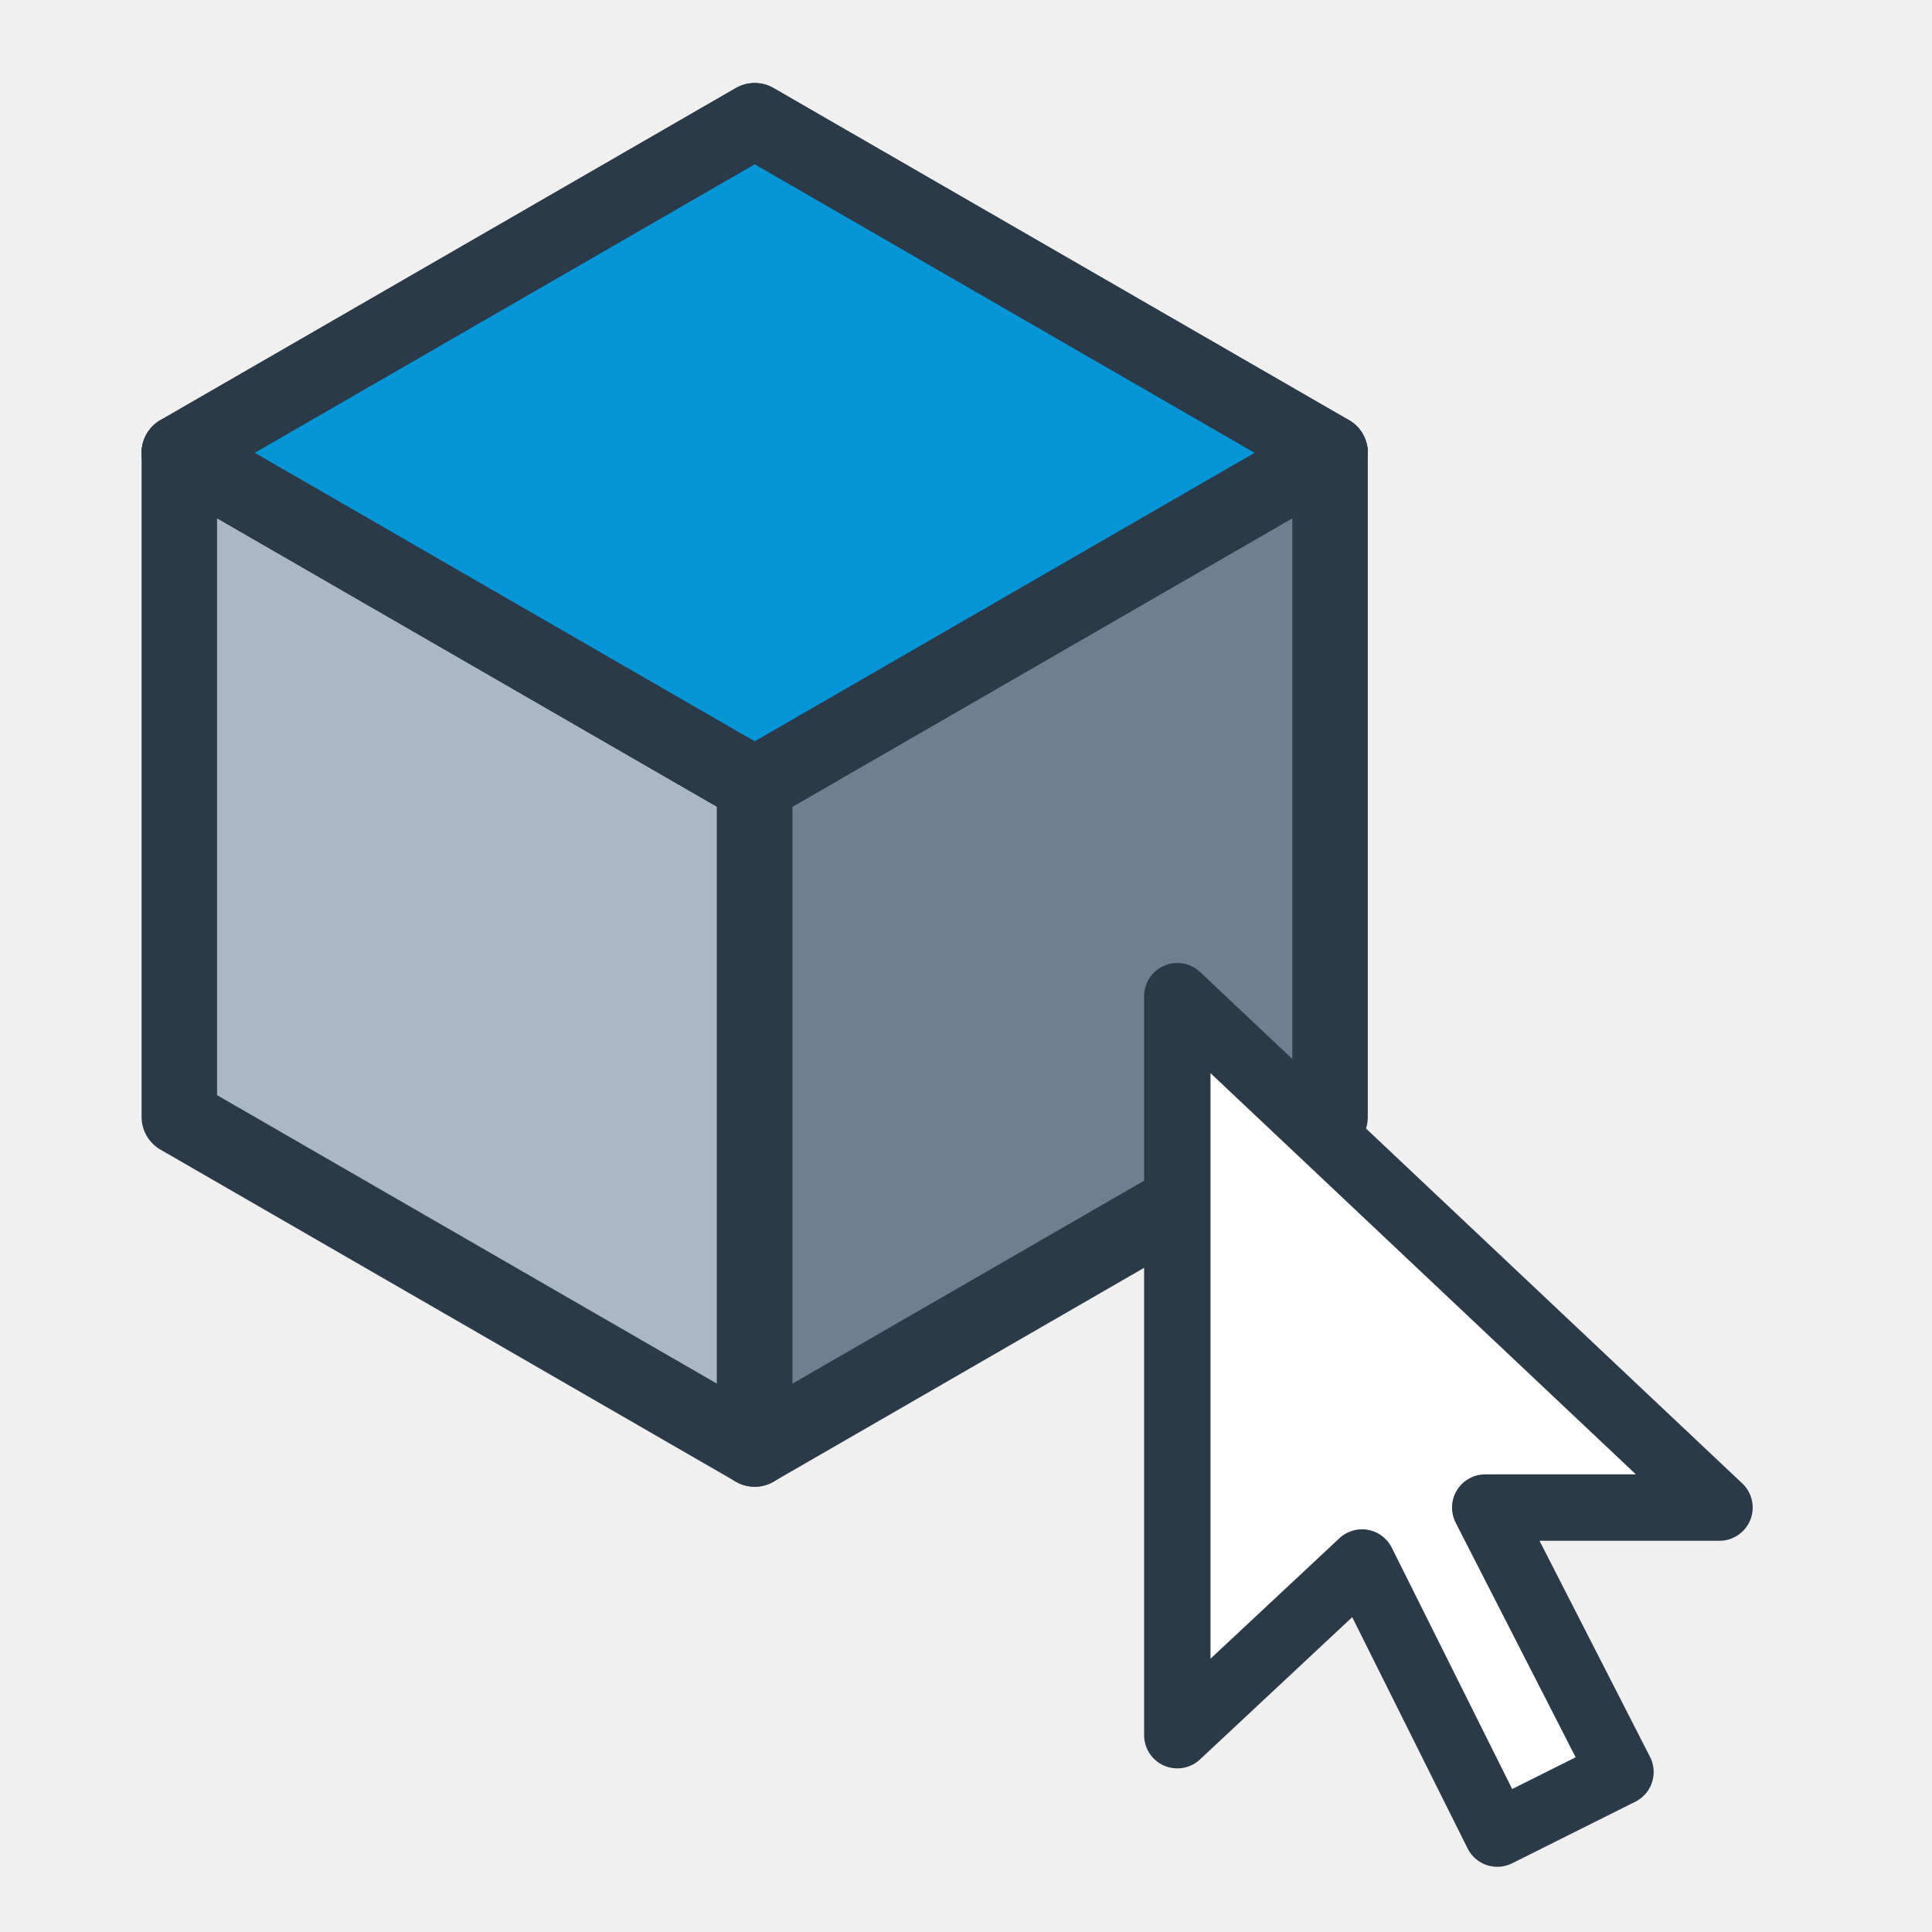
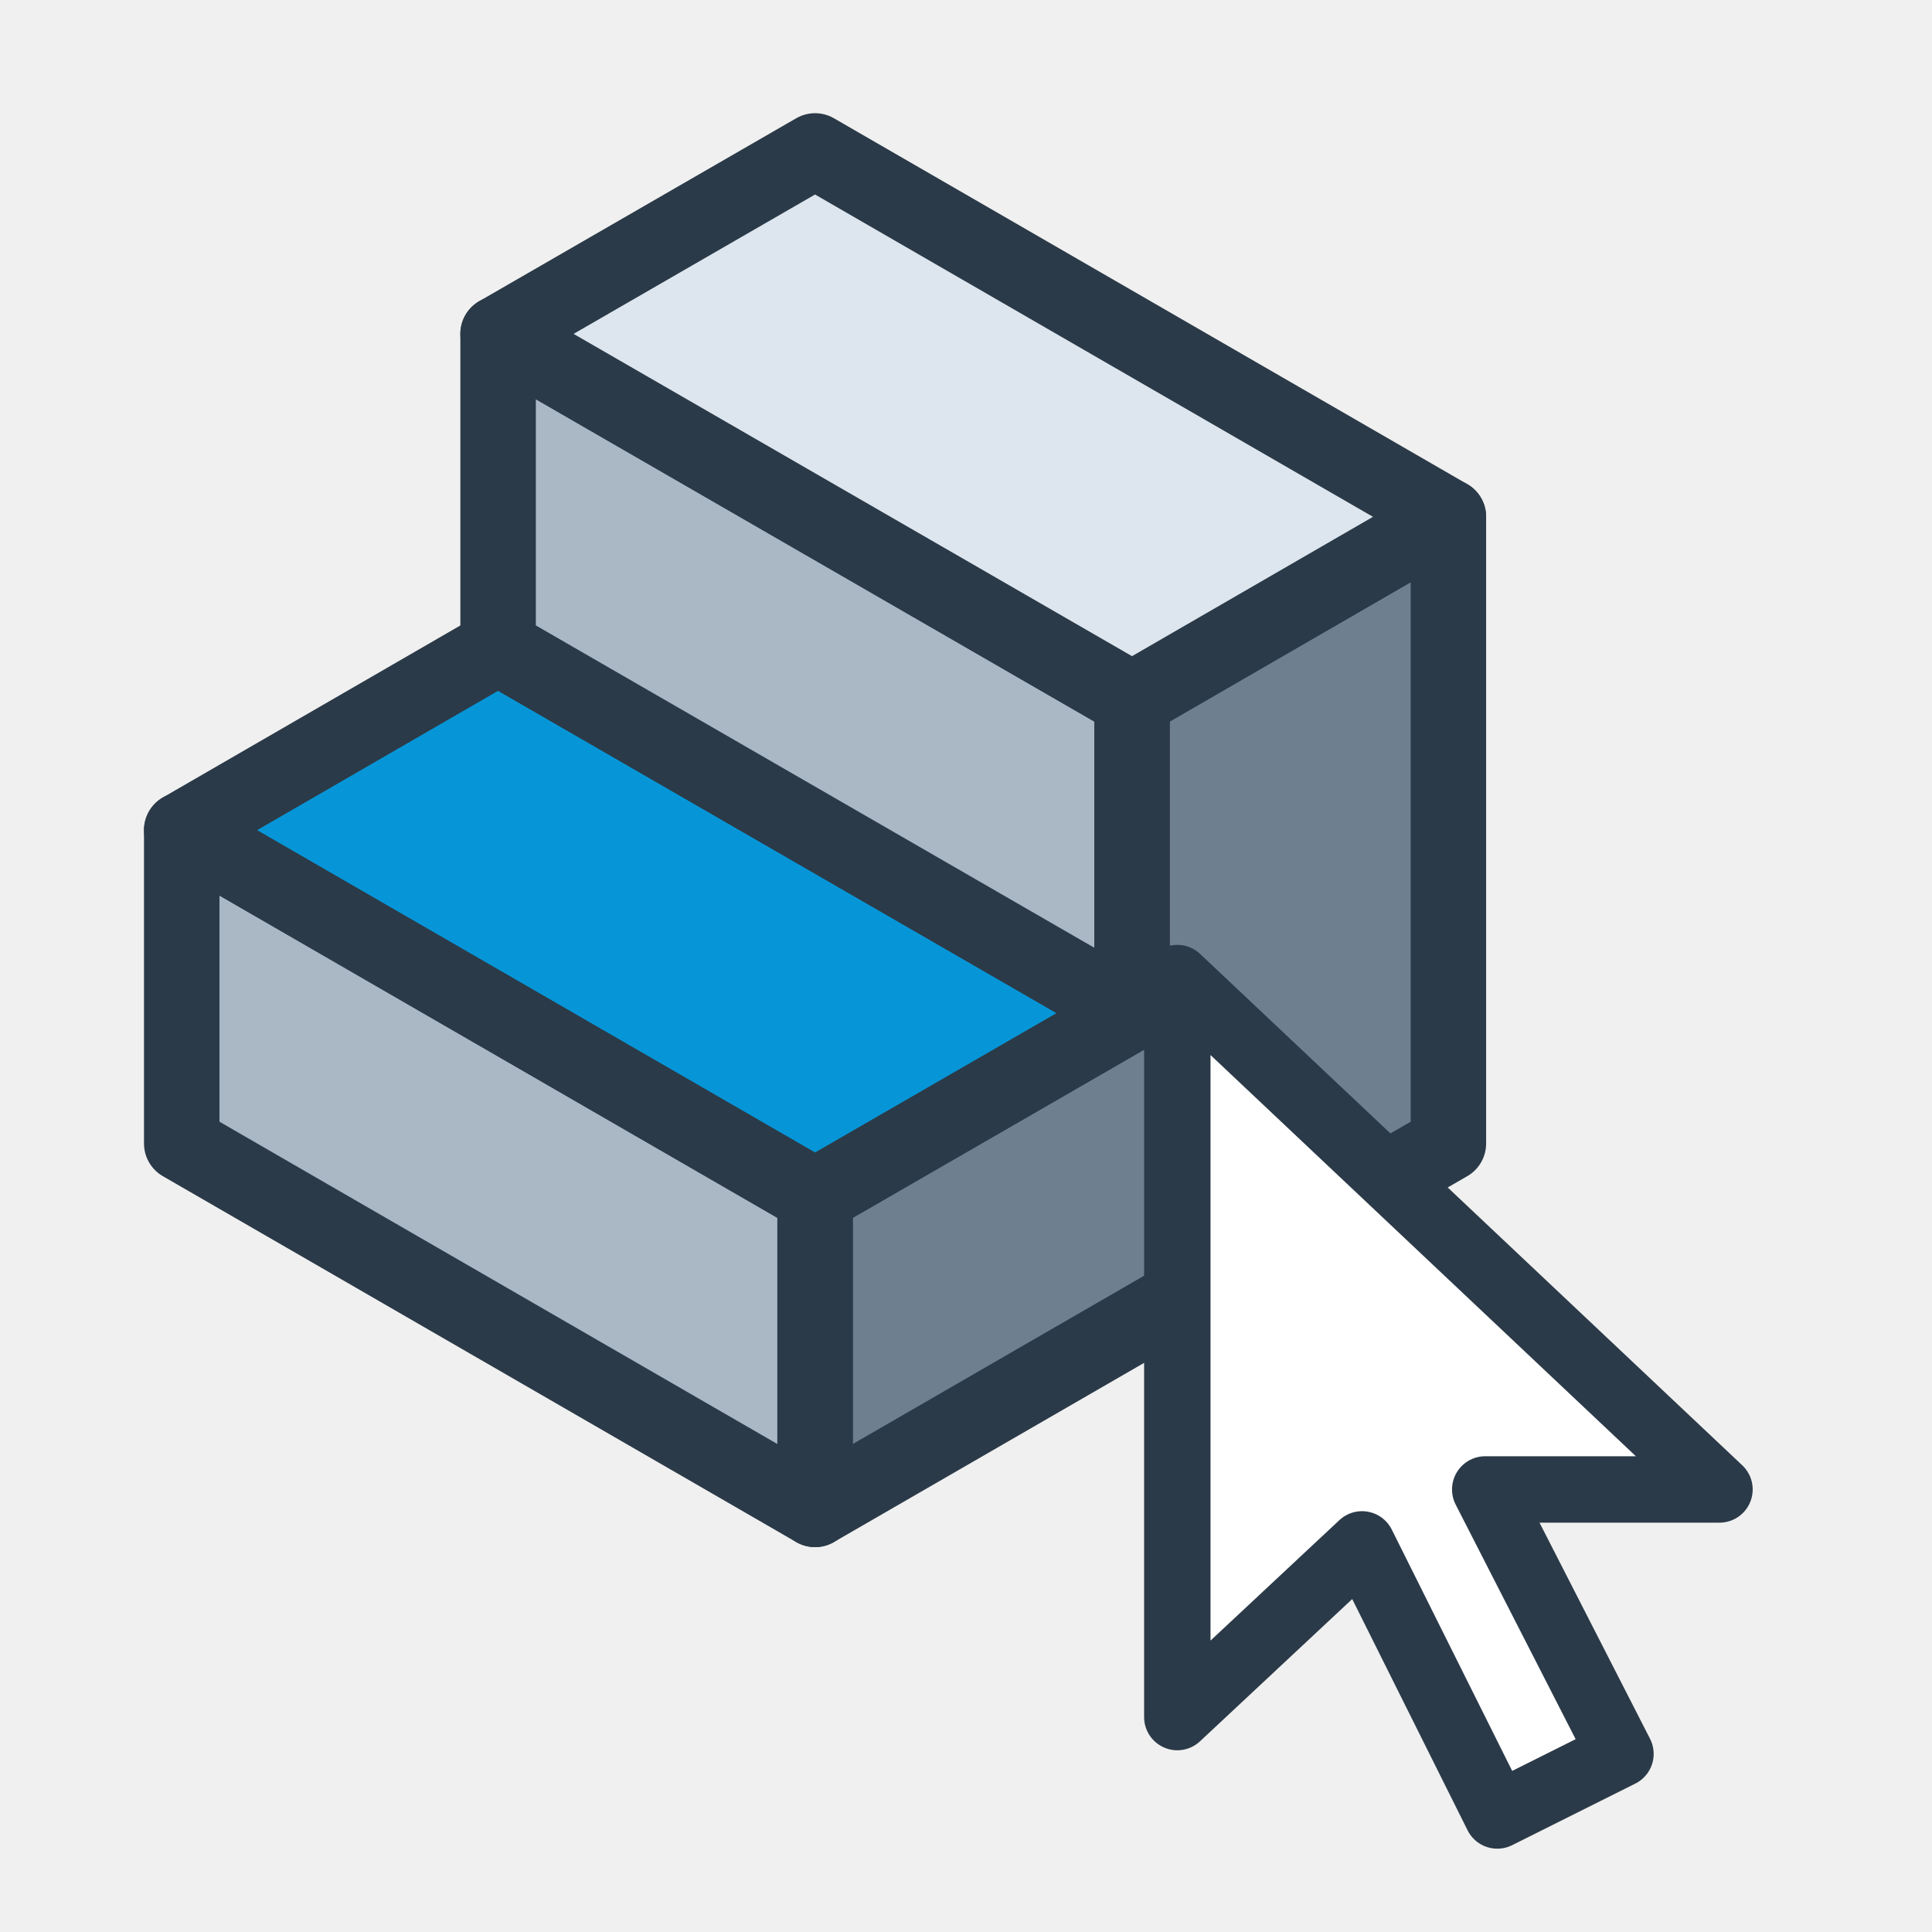
<svg xmlns="http://www.w3.org/2000/svg" viewBox="0 0 32 32" width="32" height="32" color="#2B3A48">
-   <polygon points="2.97,7.5 12.5,13 12.5,24 2.97,18.5" fill="#AAB7C4" stroke="#2B3A48" stroke-width="1.25" stroke-linejoin="round" />
-   <polygon points="22.03,7.5 12.5,13 12.5,24 22.03,18.5" fill="#6E7F90" stroke="#2B3A48" stroke-width="1.25" stroke-linejoin="round" />
-   <polygon points="12.5,2 22.03,7.5 12.5,13 2.97,7.5" fill="#DDE6EE" stroke="#2B3A48" stroke-width="1.25" stroke-linejoin="round" />
-   <polygon points="12.5,2 22.03,7.5 12.5,13 2.97,7.5" fill="#0696D7" stroke="#2B3A48" stroke-width="1.25" stroke-linejoin="round" />
-   <polygon points="19.5,16.5 19.5,28.74 22.56,25.88 24.8,30.37 26.84,29.35 24.6,24.97 28.48,24.97" fill="#FFFFFF" stroke="#2B3A48" stroke-width="1.1" stroke-linejoin="round" />
+   <polygon points="23.99,8.56 18.75,11.59 18.75,16.78 13.5,19.81 13.5,25 23.99,18.94" fill="#6E7F90" stroke="#2B3A48" stroke-width="1.25" stroke-linejoin="round" />
+   <polygon points="3.01,13.75 13.5,19.81 13.5,25 3.01,18.94" fill="#AAB7C4" stroke="#2B3A48" stroke-width="1.25" stroke-linejoin="round" />
+   <polygon points="8.25,10.72 18.75,16.78 13.5,19.81 3.01,13.75" fill="#0696D7" stroke="#2B3A48" stroke-width="1.25" stroke-linejoin="round" />
+   <polygon points="8.25,5.53 18.75,11.59 18.75,16.78 8.25,10.72" fill="#AAB7C4" stroke="#2B3A48" stroke-width="1.25" stroke-linejoin="round" />
+   <polygon points="13.5,2.5 23.99,8.56 18.75,11.59 8.25,5.53" fill="#DDE6EE" stroke="#2B3A48" stroke-width="1.25" stroke-linejoin="round" />
+   <polygon points="19.5,16.2 19.5,28.44 22.56,25.58 24.8,30.07 26.84,29.05 24.6,24.67 28.48,24.67" fill="#FFFFFF" stroke="#2B3A48" stroke-width="1.1" stroke-linejoin="round" />
</svg>
